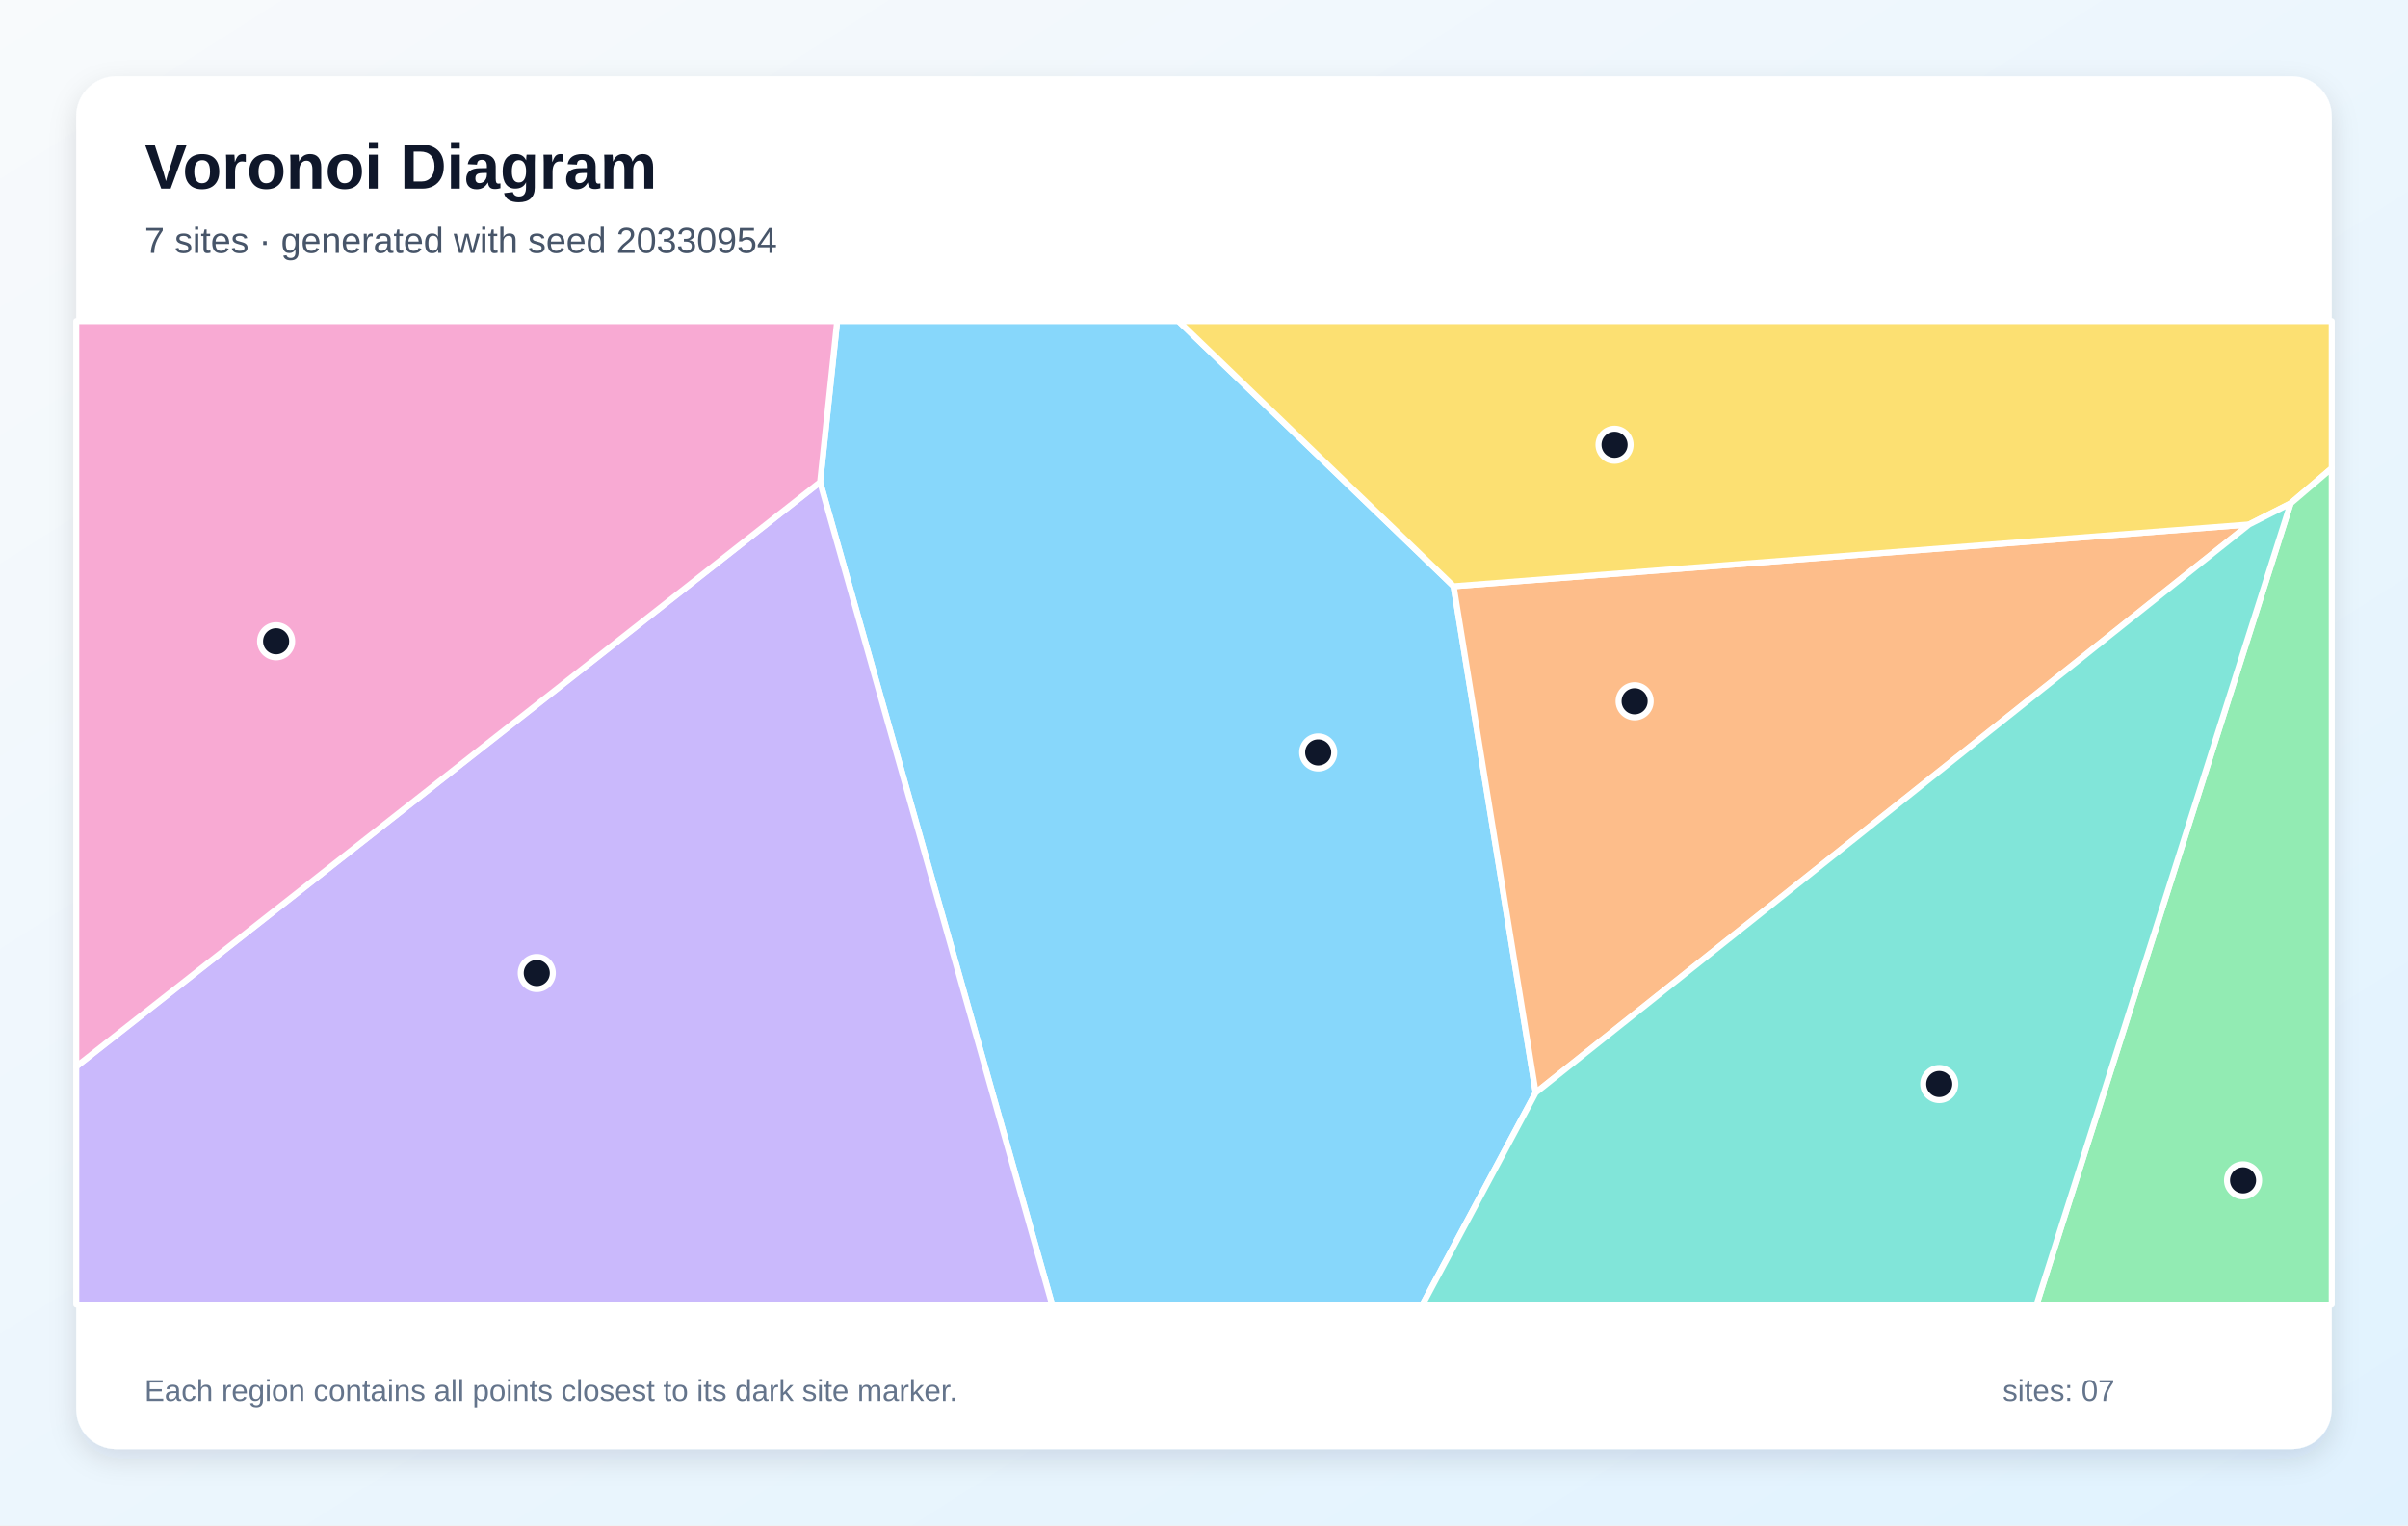
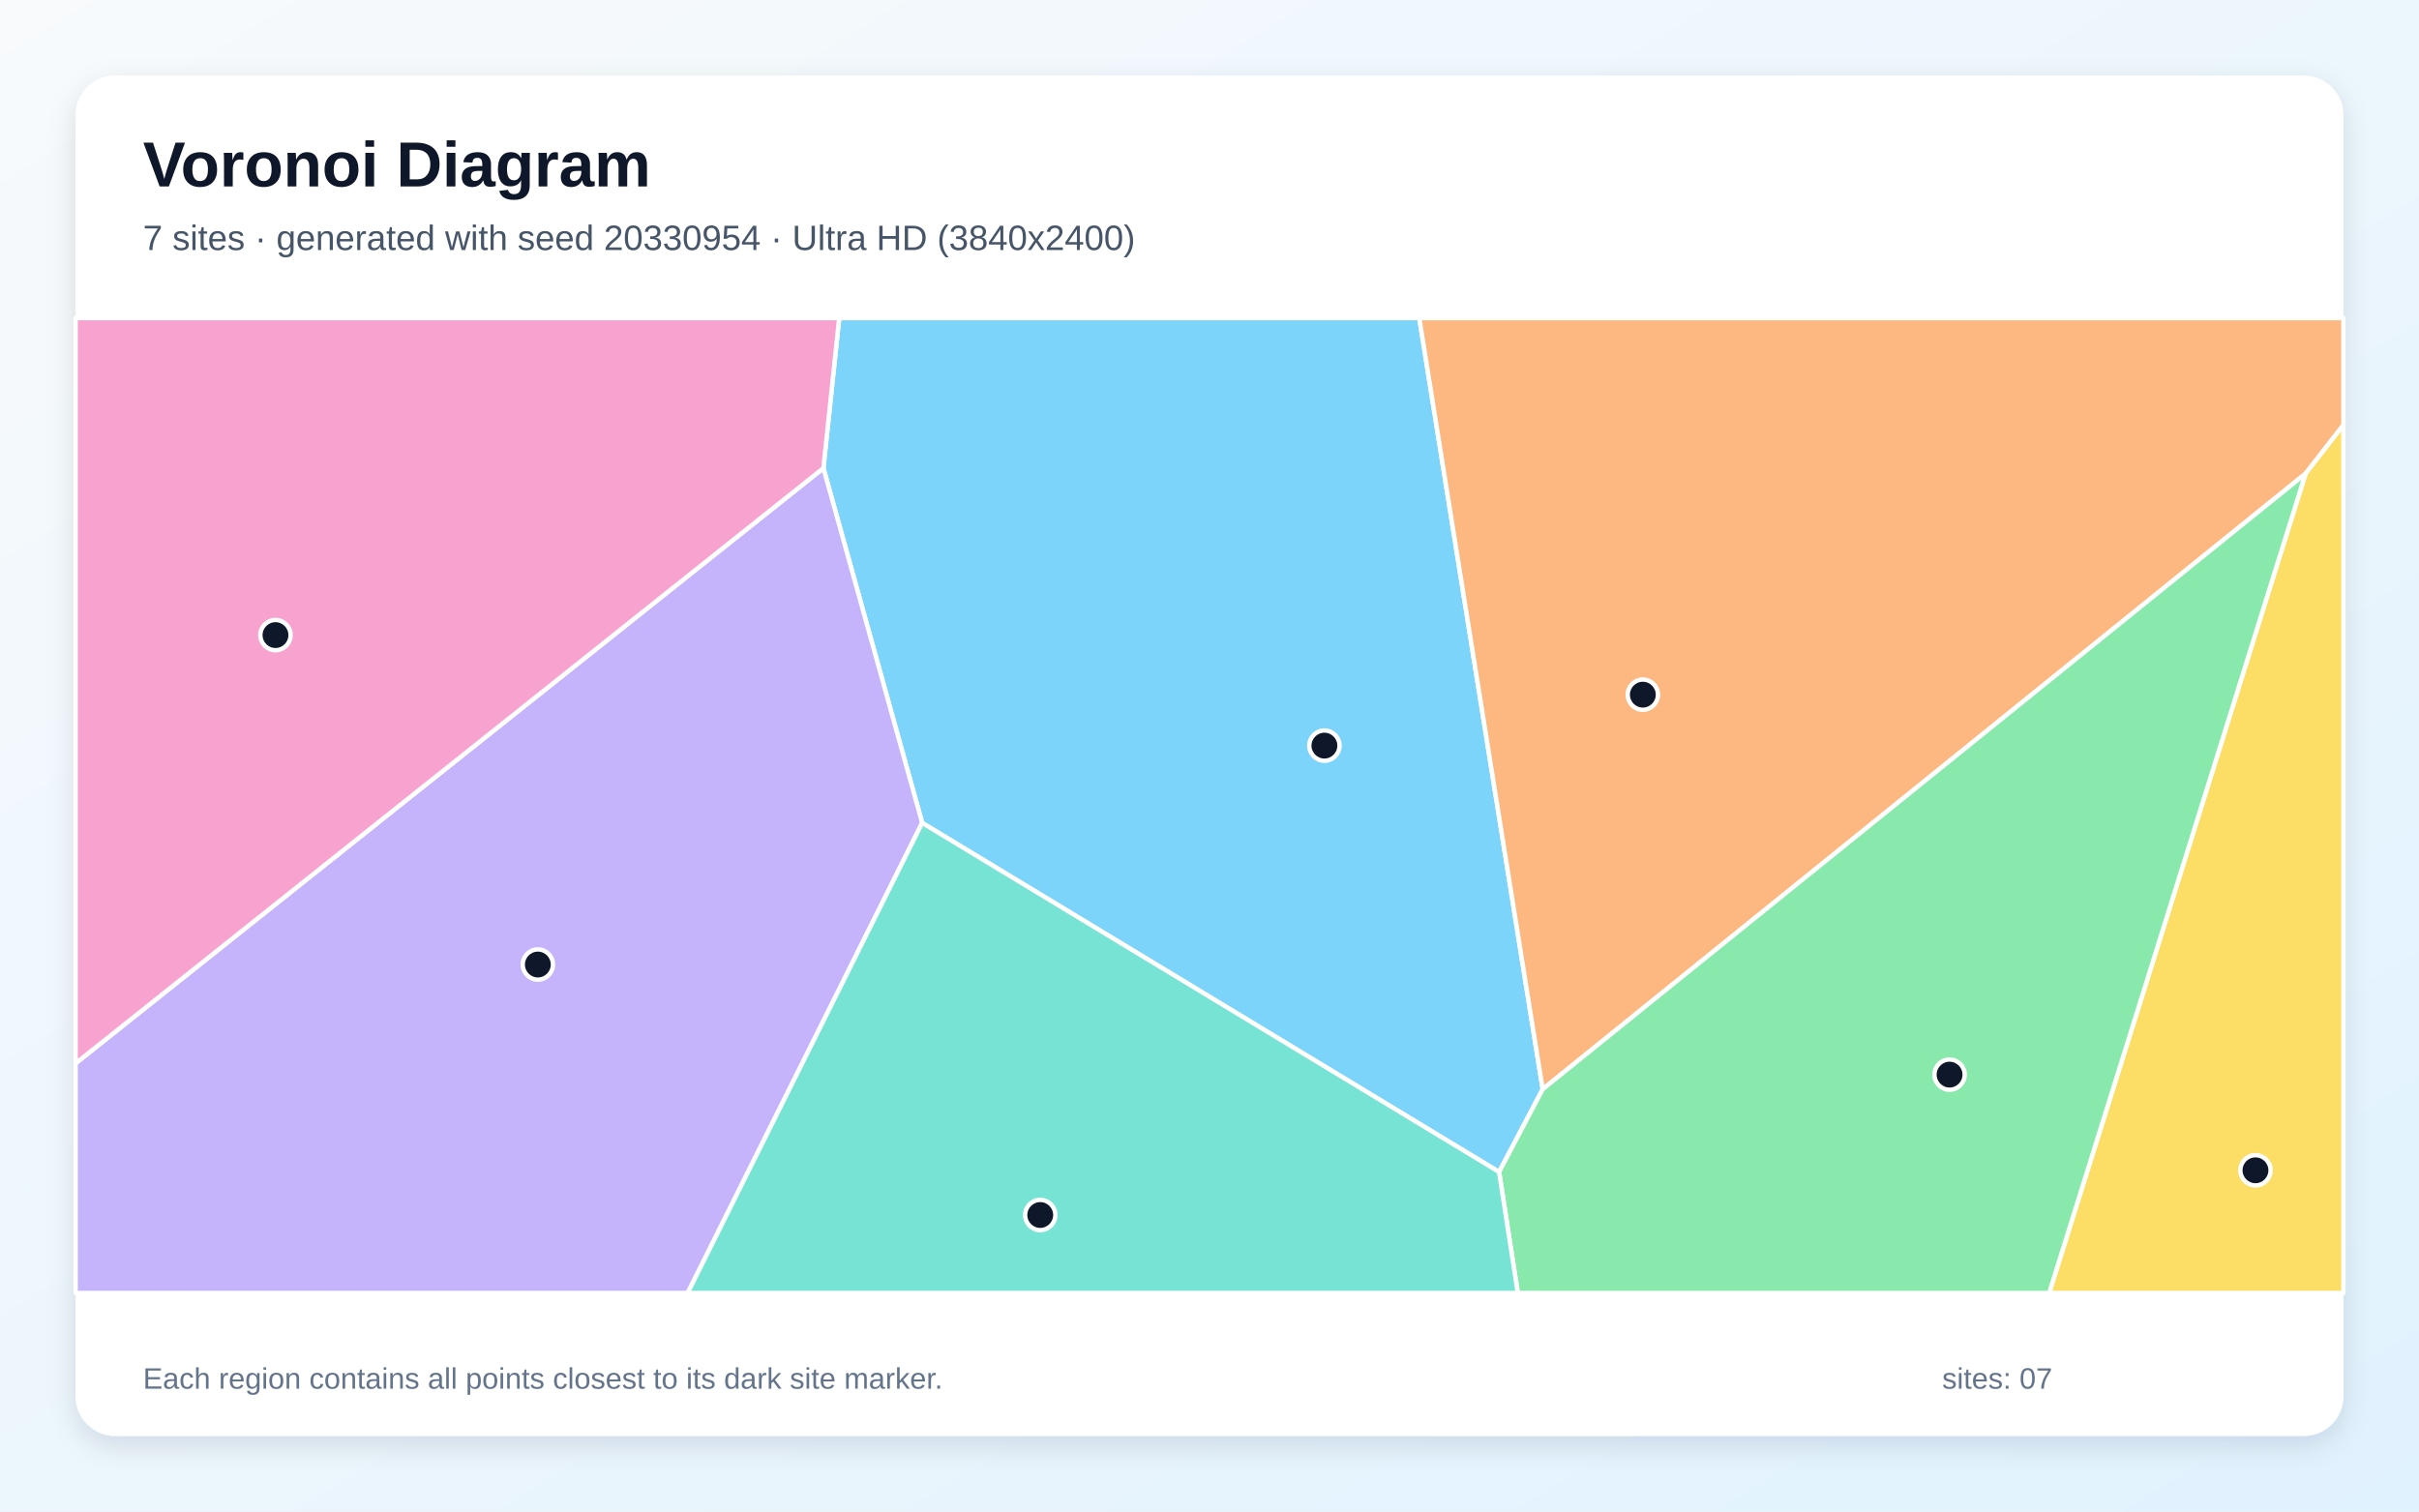
- <svg xmlns="http://www.w3.org/2000/svg" width="1200" height="760" viewBox="0 0 1200 760" role="img" aria-labelledby="title description">
+ <svg xmlns="http://www.w3.org/2000/svg" width="3840" height="2400" viewBox="0 0 3840 2400" role="img" aria-labelledby="title description">
  <defs>
    <linearGradient id="background" x1="0" y1="0" x2="1" y2="1">
      <stop stop-color="#F8FAFC" />
      <stop offset="1" stop-color="#E0F2FE" />
    </linearGradient>
-     <filter id="shadow" x="-10%" y="-10%" width="120%" height="120%">
-       <feDropShadow dx="0" dy="5" stdDeviation="7" flood-color="#0F172A" flood-opacity=".12" />
+     <filter id="shadow" x="-5%" y="-5%" width="110%" height="110%">
+       <feDropShadow dx="0" dy="15" stdDeviation="22" flood-color="#0F172A" flood-opacity=".12" />
    </filter>
  </defs>
-   <rect width="1200" height="760" fill="url(#background)" />
-   <rect x="38" y="38" width="1124" height="684" rx="20" fill="#FFFFFF" filter="url(#shadow)" />
+   <rect width="3840" height="2400" fill="url(#background)" />
+   <rect x="120" y="120" width="3600" height="2160" rx="63" fill="#FFFFFF" filter="url(#shadow)" />
  <g font-family="Arial, sans-serif">
-     <text x="72" y="94" font-size="32" font-weight="700" fill="#0F172A">Voronoi Diagram</text>
-     <text x="72" y="126" font-size="18" fill="#475569">7 sites · generated with seed 20330954</text>
+     <text x="227" y="296" font-size="101" font-weight="700" fill="#0F172A">Voronoi Diagram</text>
+     <text x="227" y="397" font-size="56" fill="#475569">7 sites · generated with seed 20330954 · Ultra HD (3840x2400)</text>
  </g>
-   <g stroke="#FFFFFF" stroke-width="3" stroke-linejoin="round">
-     <polygon points="408.7,240.2 417.2,160.0 587.3,160.0 724.4,292.1 765.3,544.4 708.9,650.0 524.3,650.0" fill="#38BDF8" fill-opacity="0.60" />
-     <polygon points="38.0,531.4 408.7,240.2 524.3,650.0 38.0,650.0" fill="#A78BFA" fill-opacity="0.60" />
-     <polygon points="38.0,531.4 38.0,160.0 417.2,160.0 408.7,240.2" fill="#F472B6" fill-opacity="0.60" />
-     <polygon points="765.3,544.4 724.4,292.1 1120.8,261.3" fill="#FB923C" fill-opacity="0.60" />
-     <polygon points="1141.5,250.8 1120.8,261.3 724.4,292.1 587.3,160.0 1162.0,160.0 1162.0,233.3" fill="#FACC15" fill-opacity="0.60" />
-     <polygon points="1141.5,250.8 1162.0,233.3 1162.0,650.0 1014.9,650.0" fill="#4ADE80" fill-opacity="0.60" />
-     <polygon points="765.3,544.4 1120.8,261.3 1141.5,250.8 1014.9,650.0 708.9,650.0" fill="#2DD4BF" fill-opacity="0.60" />
+   <g stroke="#FFFFFF" stroke-width="7" stroke-linejoin="round">
+     <polygon points="1463.9,1306.6 1307.1,743.3 1332.2,505.0 2253.0,505.0 2448.9,1729.5 2379.7,1860.9" fill="#38BDF8" fill-opacity="0.65" />
+     <polygon points="120.0,1688.4 1307.1,743.3 1463.9,1306.6 1091.6,2053.0 120.0,2053.0" fill="#A78BFA" fill-opacity="0.65" />
+     <polygon points="120.0,1688.4 120.0,505.0 1332.2,505.0 1307.1,743.3" fill="#F472B6" fill-opacity="0.65" />
+     <polygon points="2448.9,1729.5 2253.0,505.0 3720.0,505.0 3720.0,674.8 3660.0,752.0" fill="#FB923C" fill-opacity="0.65" />
+     <polygon points="3660.0,752.0 3720.0,674.8 3720.0,2053.0 3252.9,2053.0" fill="#FACC15" fill-opacity="0.65" />
+     <polygon points="2379.7,1860.9 2448.9,1729.5 3660.0,752.0 3252.9,2053.0 2409.4,2053.0" fill="#4ADE80" fill-opacity="0.65" />
+     <polygon points="1463.9,1306.6 2379.7,1860.9 2409.4,2053.0 1091.6,2053.0" fill="#2DD4BF" fill-opacity="0.65" />
  </g>
  <g>
-     <circle cx="656.9" cy="374.9" r="8" fill="#0F172A" stroke="#FFFFFF" stroke-width="3" />
-     <circle cx="267.5" cy="484.8" r="8" fill="#0F172A" stroke="#FFFFFF" stroke-width="3" />
-     <circle cx="137.6" cy="319.5" r="8" fill="#0F172A" stroke="#FFFFFF" stroke-width="3" />
-     <circle cx="814.6" cy="349.4" r="8" fill="#0F172A" stroke="#FFFFFF" stroke-width="3" />
-     <circle cx="804.6" cy="221.6" r="8" fill="#0F172A" stroke="#FFFFFF" stroke-width="3" />
-     <circle cx="1117.8" cy="588.1" r="8" fill="#0F172A" stroke="#FFFFFF" stroke-width="3" />
-     <circle cx="966.4" cy="540.1" r="8" fill="#0F172A" stroke="#FFFFFF" stroke-width="3" />
+     <circle cx="2102.4" cy="1183.9" r="24" fill="#0F172A" stroke="#FFFFFF" stroke-width="7" />
+     <circle cx="853.8" cy="1531.5" r="24" fill="#0F172A" stroke="#FFFFFF" stroke-width="7" />
+     <circle cx="437.3" cy="1008.4" r="24" fill="#0F172A" stroke="#FFFFFF" stroke-width="7" />
+     <circle cx="2607.9" cy="1103.0" r="24" fill="#0F172A" stroke="#FFFFFF" stroke-width="7" />
+     <circle cx="3580.4" cy="1858.2" r="24" fill="#0F172A" stroke="#FFFFFF" stroke-width="7" />
+     <circle cx="3094.8" cy="1706.3" r="24" fill="#0F172A" stroke="#FFFFFF" stroke-width="7" />
+     <circle cx="1651.3" cy="1929.2" r="24" fill="#0F172A" stroke="#FFFFFF" stroke-width="7" />
  </g>
-   <g font-family="Arial, sans-serif" font-size="15" fill="#64748B">
-     <text x="72" y="698">Each region contains all points closest to its dark site marker.</text>
-     <text x="998" y="698">sites: 07</text>
+   <g font-family="Arial, sans-serif" font-size="47" fill="#64748B">
+     <text x="227" y="2205">Each region contains all points closest to its dark site marker.</text>
+     <text x="3083" y="2205">sites: 07</text>
  </g>
</svg>
